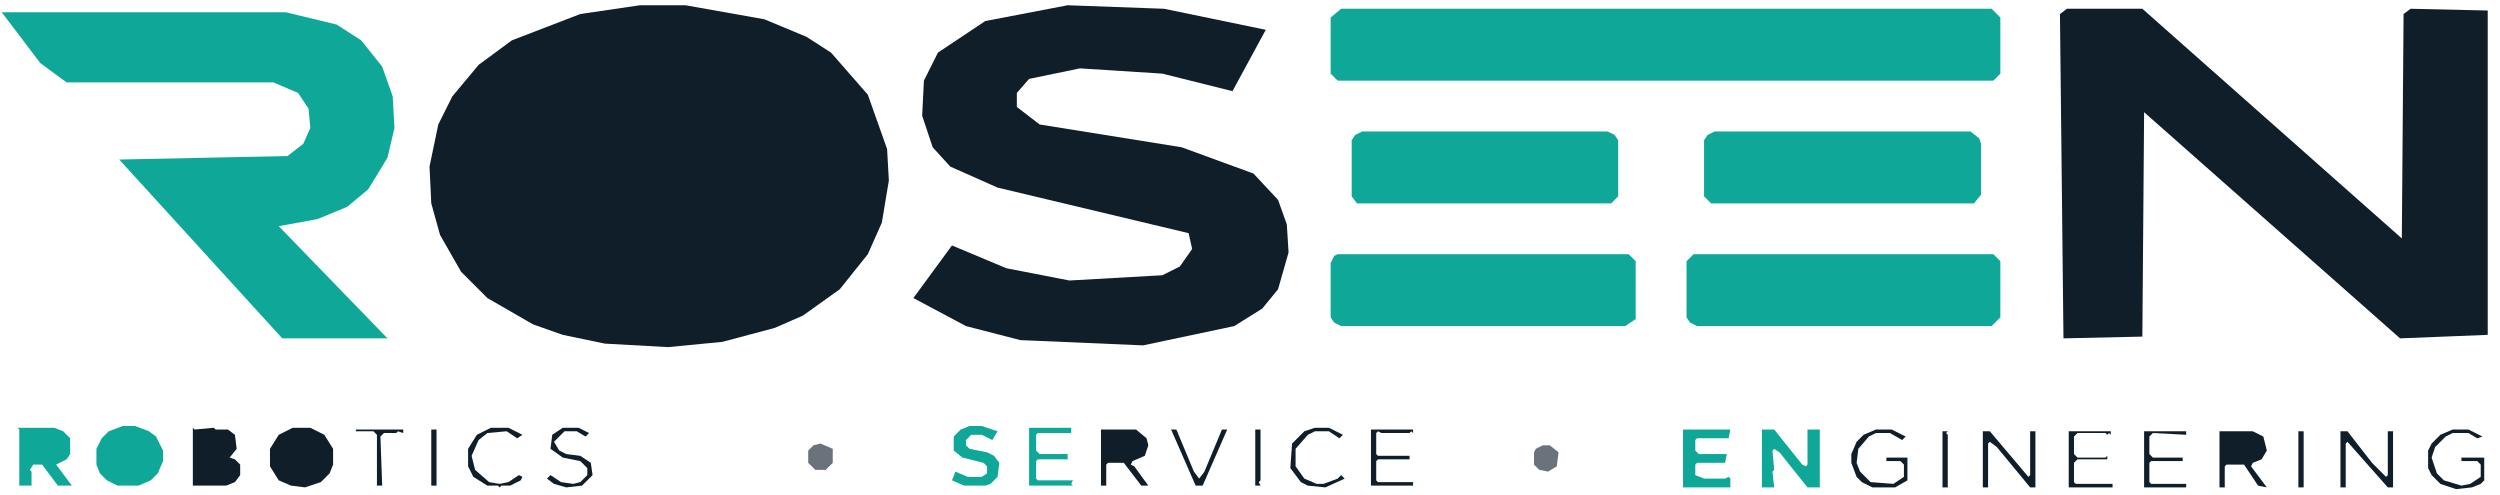
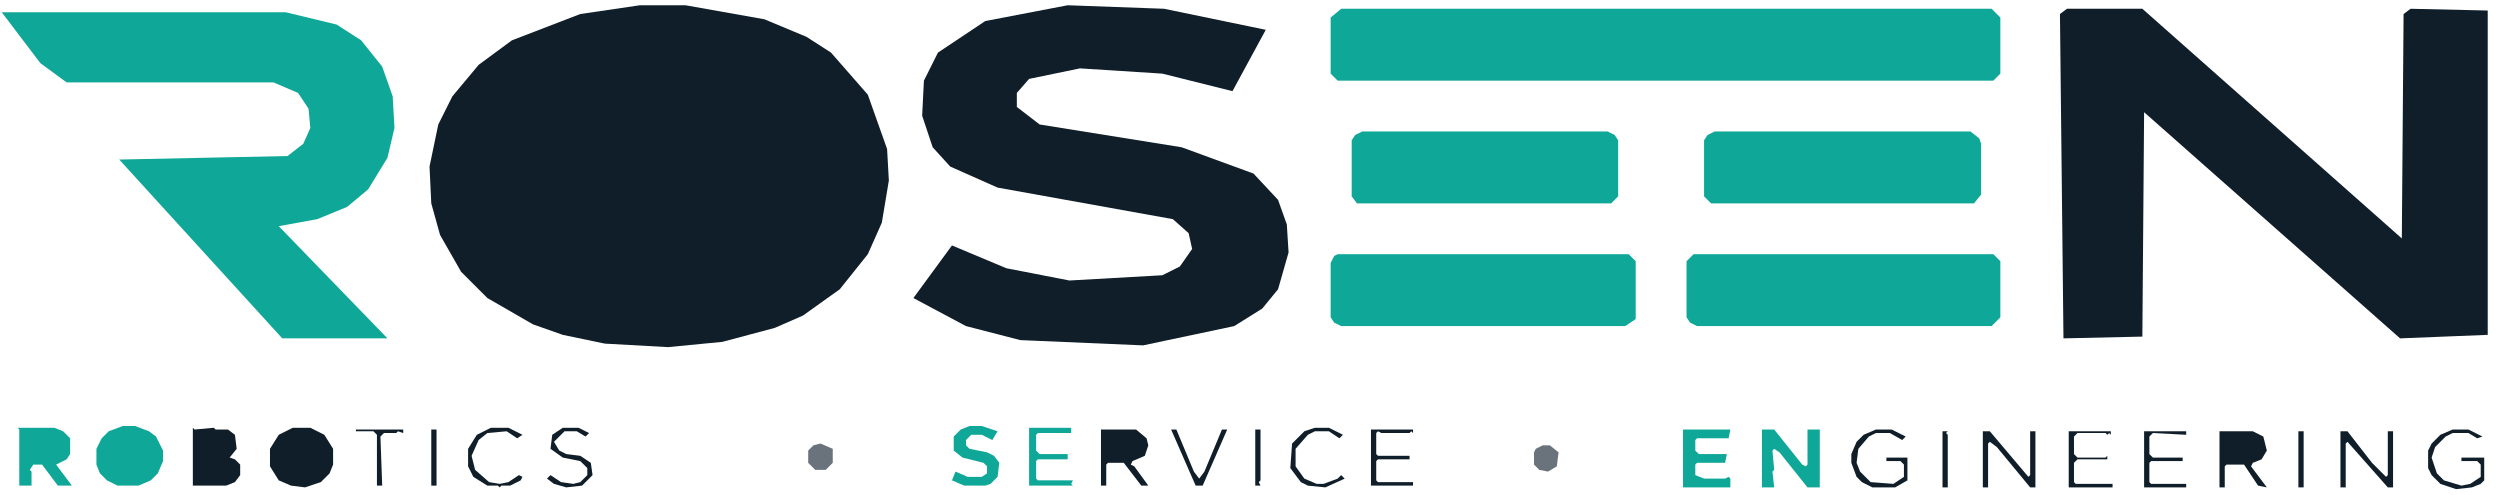
<svg xmlns="http://www.w3.org/2000/svg" viewBox="0 0 1426 282">
  <path fill="#0f1e29" d="M 1335,246 L 1335,278 L 1338,278 L 1338,253 L 1339,252 L 1362,278 L 1365,278 L 1365,246 L 1362,246 L 1362,271 L 1361,272 L 1353,264 L 1339,246 Z" />
  <path fill="#0f1e29" d="M 1311,246 L 1311,278 L 1314,278 L 1314,246 Z" />
  <path fill="#0f1e29" d="M 1266,246 L 1266,278 L 1269,278 L 1269,266 L 1270,265 L 1280,265 L 1288,277 L 1293,278 L 1284,266 L 1285,264 L 1290,262 L 1293,257 L 1291,249 L 1285,246 Z" />
  <path fill="#0f1e29" d="M 1223,246 L 1223,278 L 1247,278 L 1247,276 L 1227,276 L 1226,275 L 1226,264 L 1227,263 L 1245,263 L 1245,261 L 1228,261 L 1226,259 L 1226,249 L 1228,247 L 1247,248 L 1247,246 Z" />
  <path fill="#0f1e29" d="M 1180,246 L 1180,278 L 1205,278 L 1205,276 L 1184,276 L 1183,275 L 1183,264 L 1185,262 L 1202,262 L 1202,260 L 1201,261 L 1185,261 L 1183,259 L 1183,249 L 1185,247 L 1201,247 L 1202,248 L 1203,247 L 1204,248 L 1204,246 Z" />
  <path fill="#0f1e29" d="M 1131,246 L 1131,278 L 1134,278 L 1134,253 L 1135,252 L 1139,255 L 1158,278 L 1161,278 L 1161,246 L 1158,246 L 1158,271 L 1157,272 L 1135,246 Z" />
  <path fill="#0f1e29" d="M 1108,246 L 1108,278 L 1111,278 L 1111,248 L 1110,247 L 1111,246 Z" />
  <path fill="#0f1e29" d="M 1392,248 L 1387,253 L 1385,257 L 1385,267 L 1387,271 L 1392,276 L 1401,279 L 1410,278 L 1415,276 L 1417,274 L 1417,261 L 1404,261 L 1404,263 L 1413,263 L 1415,265 L 1415,272 L 1409,276 L 1404,277 L 1394,274 L 1390,270 L 1387,261 L 1389,255 L 1395,249 L 1399,247 L 1408,247 L 1413,250 L 1416,249 L 1408,245 L 1399,245 Z" />
  <path fill="#0f1e29" d="M 1063,248 L 1059,252 L 1056,259 L 1056,264 L 1059,272 L 1062,275 L 1068,278 L 1081,278 L 1088,274 L 1088,261 L 1076,261 L 1076,263 L 1084,263 L 1086,265 L 1086,272 L 1080,276 L 1067,275 L 1061,269 L 1059,264 L 1060,256 L 1066,249 L 1070,247 L 1078,247 L 1085,251 L 1087,249 L 1079,245 L 1070,245 Z" />
  <path fill="#0f1e29" d="M 782,245 L 782,277 L 806,277 L 806,275 L 786,275 L 785,274 L 785,263 L 786,262 L 804,262 L 804,260 L 786,260 L 785,259 L 785,247 L 786,246 L 788,247 L 804,247 L 805,246 L 806,247 L 806,245 Z" />
  <path fill="#0f1e29" d="M 716,245 L 716,277 L 719,277 L 718,275 L 719,274 L 719,245 Z" />
  <path fill="#0f1e29" d="M 668,245 L 682,277 L 686,277 L 700,245 L 697,245 L 687,269 L 684,273 L 681,269 L 671,245 Z" />
  <path fill="#0f1e29" d="M 628,245 L 628,277 L 631,277 L 631,265 L 632,264 L 641,264 L 651,277 L 655,277 L 647,266 L 645,265 L 646,263 L 653,260 L 655,254 L 654,250 L 648,245 Z" />
  <path fill="#0f1e29" d="M 246,245 L 246,277 L 249,277 L 249,245 Z" />
  <path fill="#0f1e29" d="M 203,245 L 203,246 L 213,246 L 215,248 L 215,277 L 218,277 L 217,249 L 219,247 L 226,247 L 227,246 L 230,247 L 230,245 Z" />
  <path fill="#0f1e29" d="M 750,244 L 744,246 L 737,253 L 736,267 L 742,275 L 746,277 L 756,278 L 767,273 L 765,271 L 763,273 L 755,276 L 751,276 L 744,273 L 739,266 L 739,256 L 746,248 L 750,246 L 758,246 L 764,250 L 766,248 L 758,244 Z" />
  <path fill="#0f1e29" d="M 321,244 L 315,248 L 314,256 L 321,261 L 331,263 L 335,267 L 335,271 L 331,275 L 327,276 L 320,275 L 314,271 L 312,273 L 316,276 L 323,278 L 332,277 L 338,271 L 337,264 L 331,260 L 323,259 L 319,257 L 316,252 L 322,246 L 329,246 L 334,249 L 336,247 L 330,244 Z" />
  <path fill="#0f1e29" d="M 272,248 L 267,256 L 267,266 L 270,272 L 278,277 L 284,277 L 285,278 L 286,277 L 291,277 L 297,274 L 298,272 L 296,271 L 290,275 L 285,276 L 279,275 L 271,268 L 269,260 L 273,251 L 278,247 L 289,246 L 295,250 L 298,248 L 290,244 L 280,244 Z" />
  <path fill="#0f1e29" d="M 159,248 L 154,256 L 154,266 L 159,274 L 166,277 L 174,278 L 183,275 L 188,270 L 190,265 L 190,256 L 185,248 L 177,244 L 167,244 Z" />
  <path fill="#0f1e29" d="M 110,244 L 110,277 L 129,277 L 134,275 L 137,271 L 137,265 L 134,262 L 131,261 L 135,256 L 134,248 L 130,245 L 123,245 L 122,244 L 111,245 Z" />
  <path fill="#0f1e29" d="M 1175,8 L 1177,193 L 1222,192 L 1223,64 L 1369,193 L 1419,191 L 1419,6 L 1375,5 L 1371,8 L 1370,136 L 1222,5 L 1179,5 Z" />
-   <path fill="#0f1e29" d="M 535,30 L 527,46 L 526,66 L 532,84 L 542,95 L 569,107 L 678,133 L 680,142 L 673,152 L 663,157 L 610,160 L 574,153 L 543,140 L 521,170 L 551,186 L 582,194 L 652,197 L 704,186 L 720,176 L 729,165 L 735,144 L 734,128 L 729,114 L 715,99 L 674,84 L 593,71 L 580,61 L 580,53 L 587,45 L 616,39 L 663,42 L 703,52 L 722,17 L 664,5 L 609,3 L 562,12 Z" />
+   <path fill="#0f1e29" d="M 535,30 L 527,46 L 526,66 L 532,84 L 542,95 L 569,107 L 669,125 L 678,133 L 680,142 L 673,152 L 663,157 L 610,160 L 574,153 L 543,140 L 521,170 L 551,186 L 582,194 L 652,197 L 704,186 L 720,176 L 729,165 L 735,144 L 734,128 L 729,114 L 715,99 L 674,84 L 593,71 L 580,61 L 580,53 L 587,45 L 616,39 L 663,42 L 703,52 L 722,17 L 664,5 L 609,3 L 562,12 Z" />
  <path fill="#0f1e29" d="M 258,55 L 250,71 L 245,95 L 246,116 L 251,134 L 263,155 L 278,170 L 304,185 L 321,191 L 345,196 L 381,198 L 412,195 L 442,187 L 458,180 L 479,165 L 495,145 L 503,127 L 507,103 L 506,85 L 495,54 L 474,30 L 460,21 L 436,11 L 391,3 L 365,3 L 331,8 L 292,23 L 273,37 Z" />
  <path fill="#0fa798" d="M 1005,245 L 1005,278 L 1012,278 L 1011,269 L 1012,268 L 1011,257 L 1012,256 L 1015,258 L 1031,278 L 1038,278 L 1038,245 L 1031,245 L 1031,265 L 1030,266 L 1028,265 L 1012,245 Z" />
  <path fill="#0fa798" d="M 960,245 L 960,278 L 987,278 L 987,273 L 986,272 L 984,273 L 972,273 L 967,271 L 967,265 L 968,264 L 984,264 L 985,259 L 969,259 L 967,257 L 967,251 L 968,250 L 986,250 L 987,245 Z" />
  <path fill="#0fa798" d="M 587,244 L 587,277 L 612,277 L 611,276 L 612,274 L 592,274 L 591,273 L 591,263 L 592,262 L 609,262 L 609,259 L 593,259 L 591,257 L 591,248 L 592,247 L 611,247 L 611,244 Z" />
-   <path fill="#0fa798" d="M 10,244 L 11,245 L 11,277 L 18,277 L 18,269 L 17,268 L 19,265 L 24,265 L 33,277 L 41,277 L 32,265 L 38,262 L 40,259 L 40,250 L 36,246 L 31,244 Z" />
+   <path fill="#0fa798" d="M 10,244 L 11,245 L 11,277 L 18,277 L 18,269 L 17,268 L 19,265 L 24,265 L 33,277 L 41,277 L 41,277 L 32,265 L 38,262 L 40,259 L 40,250 L 36,246 L 31,244 Z" />
  <path fill="#0fa798" d="M 553,243 L 548,245 L 544,249 L 544,257 L 549,261 L 561,264 L 563,266 L 563,270 L 560,272 L 552,272 L 545,269 L 543,274 L 550,277 L 562,277 L 565,276 L 569,272 L 570,264 L 567,260 L 563,258 L 553,256 L 551,254 L 551,251 L 554,248 L 560,248 L 566,251 L 569,246 L 560,243 Z" />
  <path fill="#0fa798" d="M 62,246 L 58,250 L 55,256 L 55,265 L 57,270 L 61,274 L 67,277 L 79,277 L 86,274 L 90,270 L 93,263 L 93,257 L 89,249 L 85,246 L 77,243 L 70,243 Z" />
  <path fill="#0fa798" d="M 962,149 L 962,181 L 964,184 L 968,186 L 1136,186 L 1141,181 L 1141,149 L 1137,145 L 966,145 Z" />
  <path fill="#0fa798" d="M 759,150 L 759,181 L 761,184 L 765,186 L 927,186 L 933,182 L 933,149 L 929,145 L 763,145 L 761,146 Z" />
  <path fill="#0fa798" d="M 972,80 L 972,112 L 976,116 L 1126,116 L 1130,111 L 1130,82 L 1129,79 L 1124,75 L 978,75 L 974,77 Z" />
  <path fill="#0fa798" d="M 771,80 L 771,112 L 774,116 L 919,116 L 923,112 L 923,80 L 921,77 L 917,75 L 777,75 L 773,77 Z" />
  <path fill="#0fa798" d="M 1,7 L 23,36 L 38,47 L 156,47 L 170,53 L 176,62 L 177,73 L 173,82 L 164,89 L 68,91 L 161,193 L 221,193 L 159,129 L 181,125 L 198,118 L 210,108 L 221,90 L 225,73 L 224,55 L 218,38 L 206,23 L 192,14 L 163,7 Z" />
  <path fill="#0fa798" d="M 759,10 L 759,42 L 763,46 L 1137,46 L 1141,42 L 1141,10 L 1136,5 L 765,5 Z" />
  <path fill="#6a727b" d="M 880,254 L 876,256 L 875,258 L 875,265 L 878,268 L 883,269 L 888,266 L 889,258 L 884,254 Z" />
  <path fill="#6a727b" d="M 468,253 L 464,254 L 461,257 L 461,264 L 465,268 L 471,268 L 475,264 L 475,256 Z" />
</svg>
